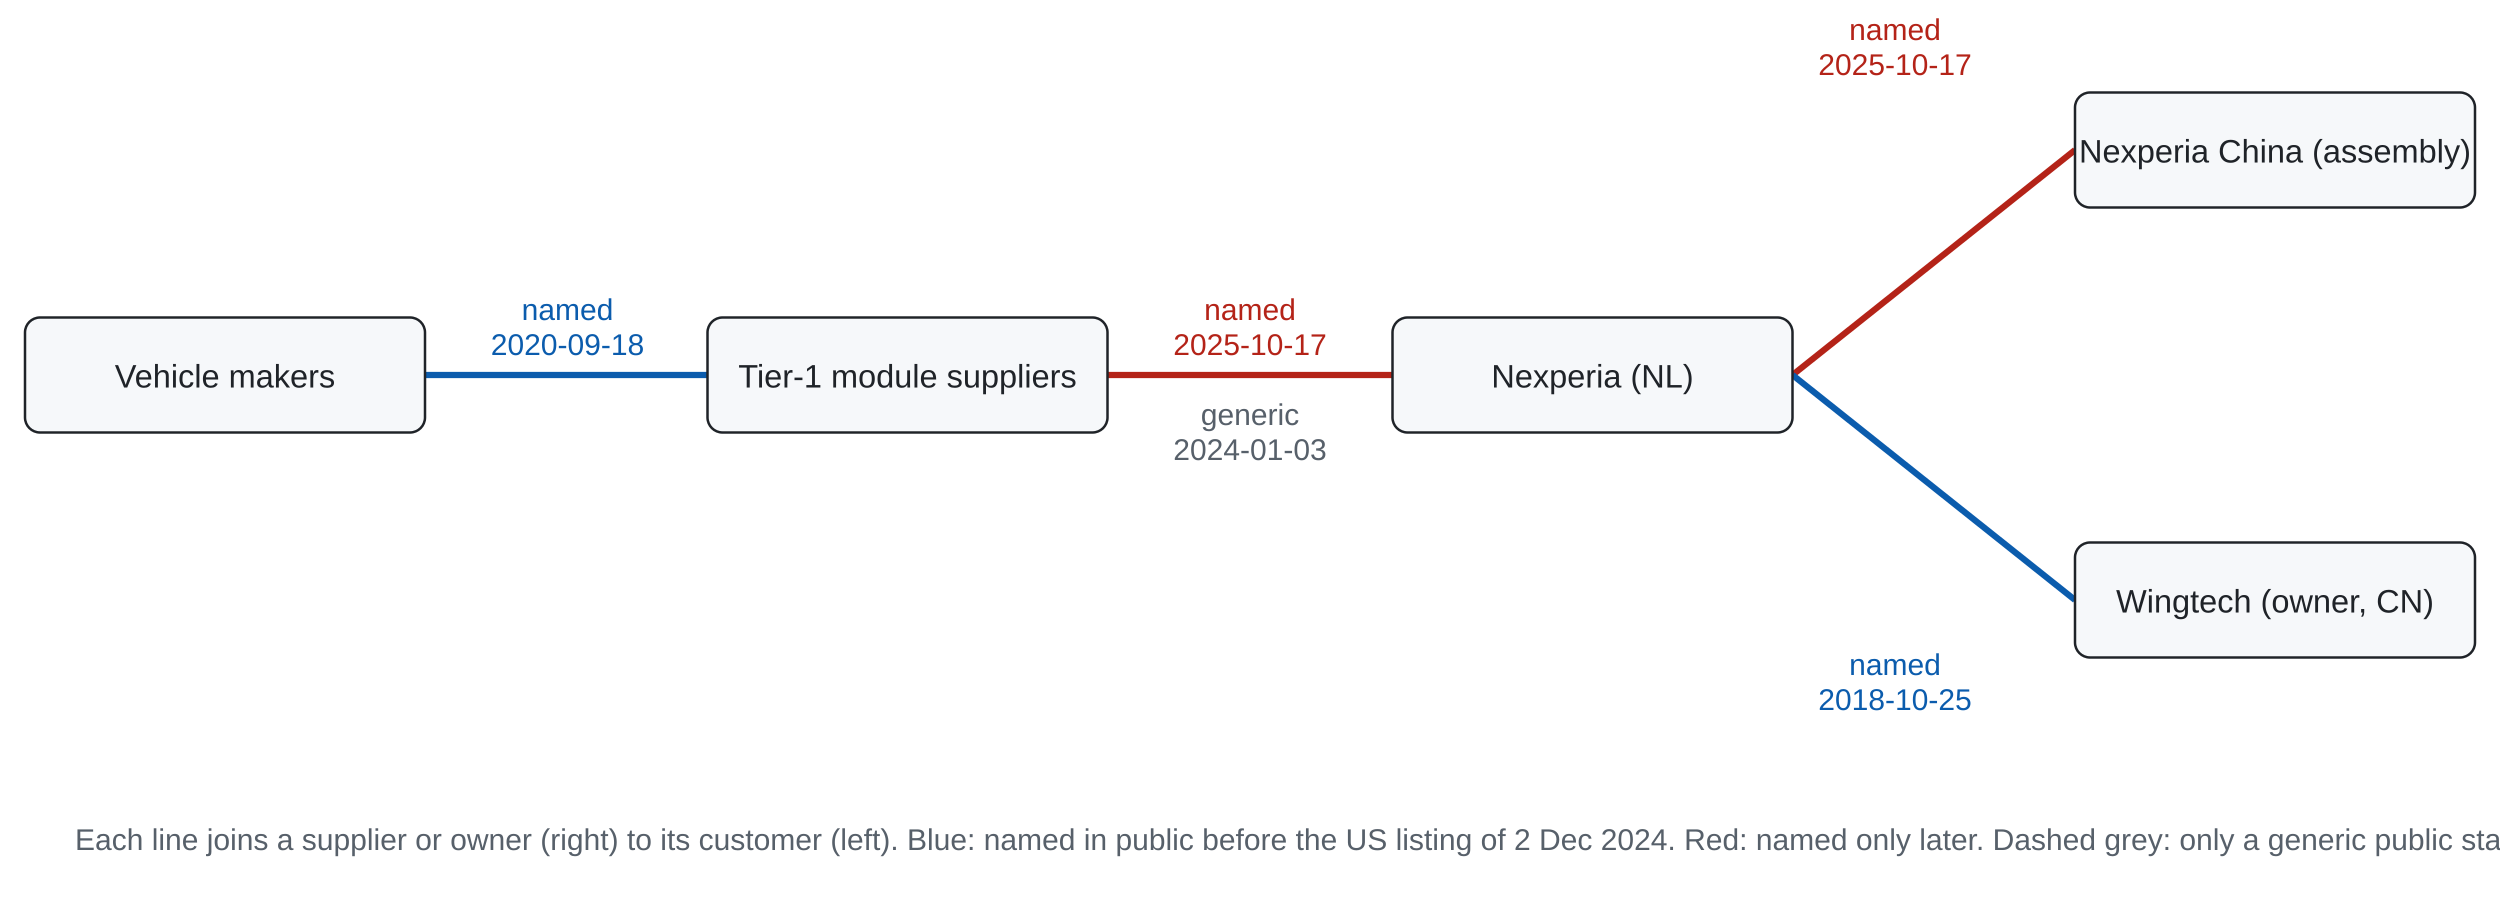
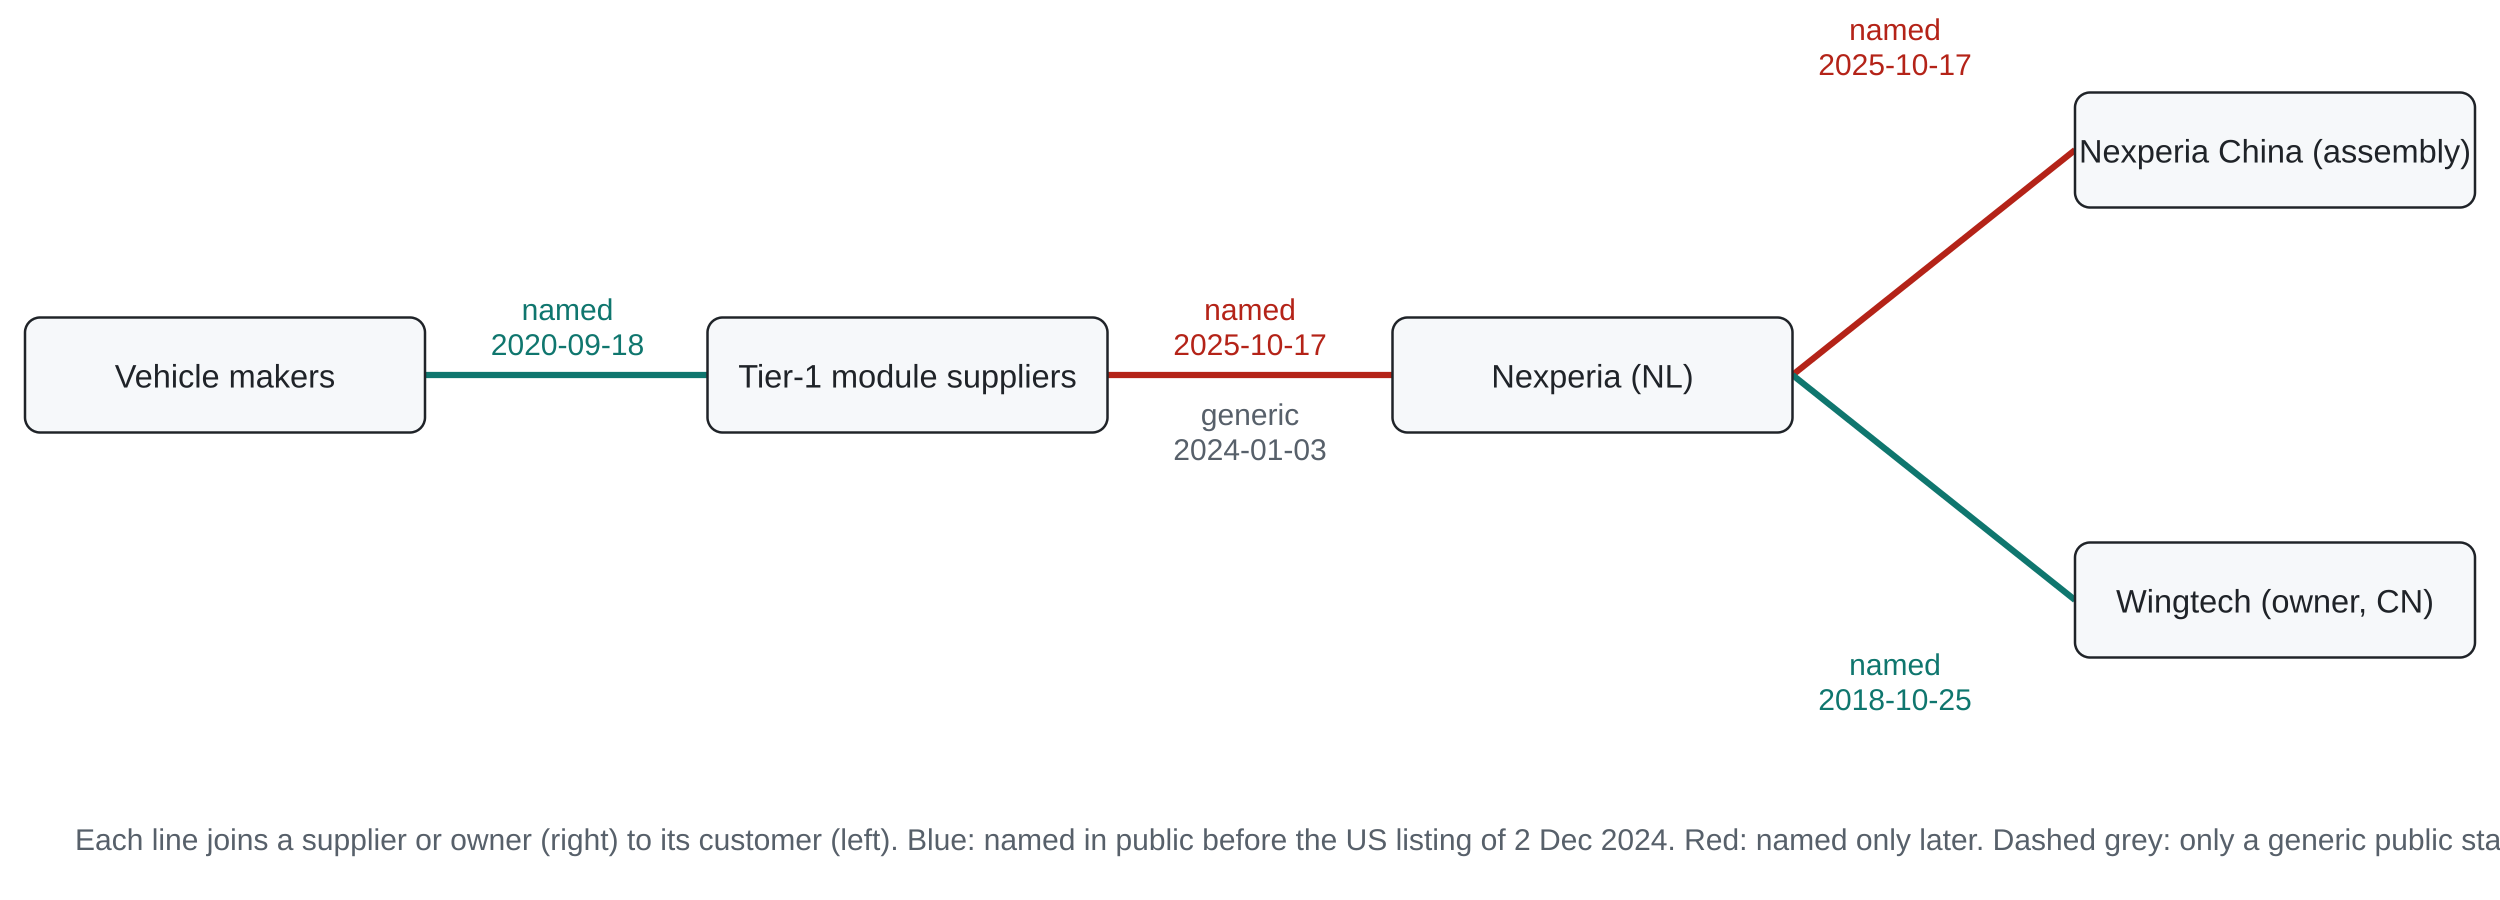
<svg xmlns="http://www.w3.org/2000/svg" viewBox="0 0 1000 360" role="img" font-family="Arial, sans-serif" font-size="13">
  <rect width="1000" height="360" fill="#ffffff" />
  <line x1="557" y1="150" x2="443" y2="150" stroke="#b42318" stroke-width="2.5" />
  <text x="500" y="128" fill="#b42318" text-anchor="middle" font-size="12">named</text>
  <text x="500" y="142" fill="#b42318" text-anchor="middle" font-size="12">2025-10-17</text>
  <text x="500" y="170" fill="#57606a" text-anchor="middle" font-size="12">generic</text>
  <text x="500" y="184" fill="#57606a" text-anchor="middle" font-size="12">2024-01-03</text>
  <line x1="830" y1="60" x2="717" y2="150" stroke="#b42318" stroke-width="2.5" />
  <text x="758" y="16" fill="#b42318" text-anchor="middle" font-size="12">named</text>
  <text x="758" y="30" fill="#b42318" text-anchor="middle" font-size="12">2025-10-17</text>
-   <line x1="283" y1="150" x2="170" y2="150" stroke="#0b5cad" stroke-width="2.5" />
-   <text x="227" y="128" fill="#0b5cad" text-anchor="middle" font-size="12">named</text>
-   <text x="227" y="142" fill="#0b5cad" text-anchor="middle" font-size="12">2020-09-18</text>
-   <line x1="830" y1="240" x2="717" y2="150" stroke="#0b5cad" stroke-width="2.5" />
-   <text x="758" y="270" fill="#0b5cad" text-anchor="middle" font-size="12">named</text>
-   <text x="758" y="284" fill="#0b5cad" text-anchor="middle" font-size="12">2018-10-25</text>
+   <line x1="283" y1="150" x2="170" y2="150" stroke="#0f766e" stroke-width="2.5" />
+   <text x="227" y="128" fill="#0f766e" text-anchor="middle" font-size="12">named</text>
+   <text x="227" y="142" fill="#0f766e" text-anchor="middle" font-size="12">2020-09-18</text>
+   <line x1="830" y1="240" x2="717" y2="150" stroke="#0f766e" stroke-width="2.5" />
+   <text x="758" y="270" fill="#0f766e" text-anchor="middle" font-size="12">named</text>
+   <text x="758" y="284" fill="#0f766e" text-anchor="middle" font-size="12">2018-10-25</text>
  <rect x="10" y="127" width="160" height="46" rx="6" fill="#f6f8fa" stroke="#1f2328" />
  <text x="90" y="155" fill="#1f2328" text-anchor="middle">Vehicle makers</text>
  <rect x="283" y="127" width="160" height="46" rx="6" fill="#f6f8fa" stroke="#1f2328" />
  <text x="363" y="155" fill="#1f2328" text-anchor="middle">Tier-1 module suppliers</text>
  <rect x="557" y="127" width="160" height="46" rx="6" fill="#f6f8fa" stroke="#1f2328" />
  <text x="637" y="155" fill="#1f2328" text-anchor="middle">Nexperia (NL)</text>
  <rect x="830" y="37" width="160" height="46" rx="6" fill="#f6f8fa" stroke="#1f2328" />
  <text x="910" y="65" fill="#1f2328" text-anchor="middle">Nexperia China (assembly)</text>
  <rect x="830" y="217" width="160" height="46" rx="6" fill="#f6f8fa" stroke="#1f2328" />
  <text x="910" y="245" fill="#1f2328" text-anchor="middle">Wingtech (owner, CN)</text>
  <text x="30" y="340" fill="#57606a" font-size="12">Each line joins a supplier or owner (right) to its customer (left). Blue: named in public before the US listing of 2 Dec 2024. Red: named only later. Dashed grey: only a generic public statement.</text>
</svg>
